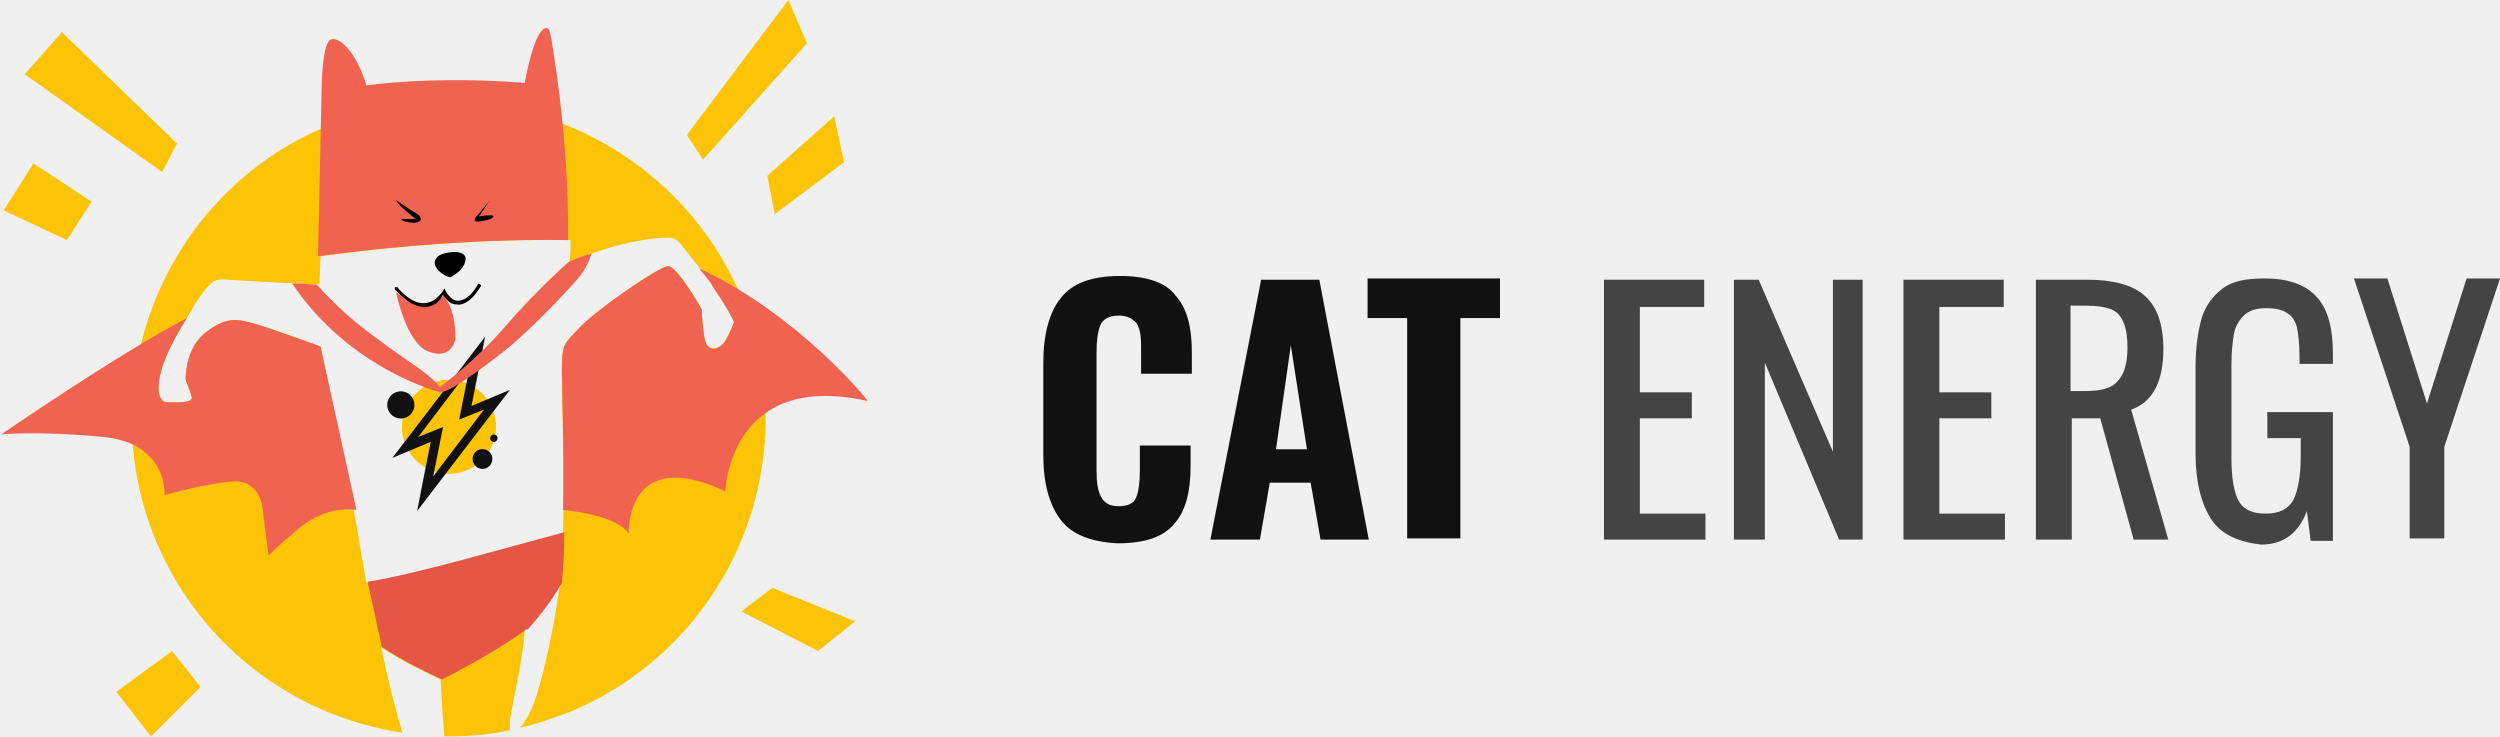
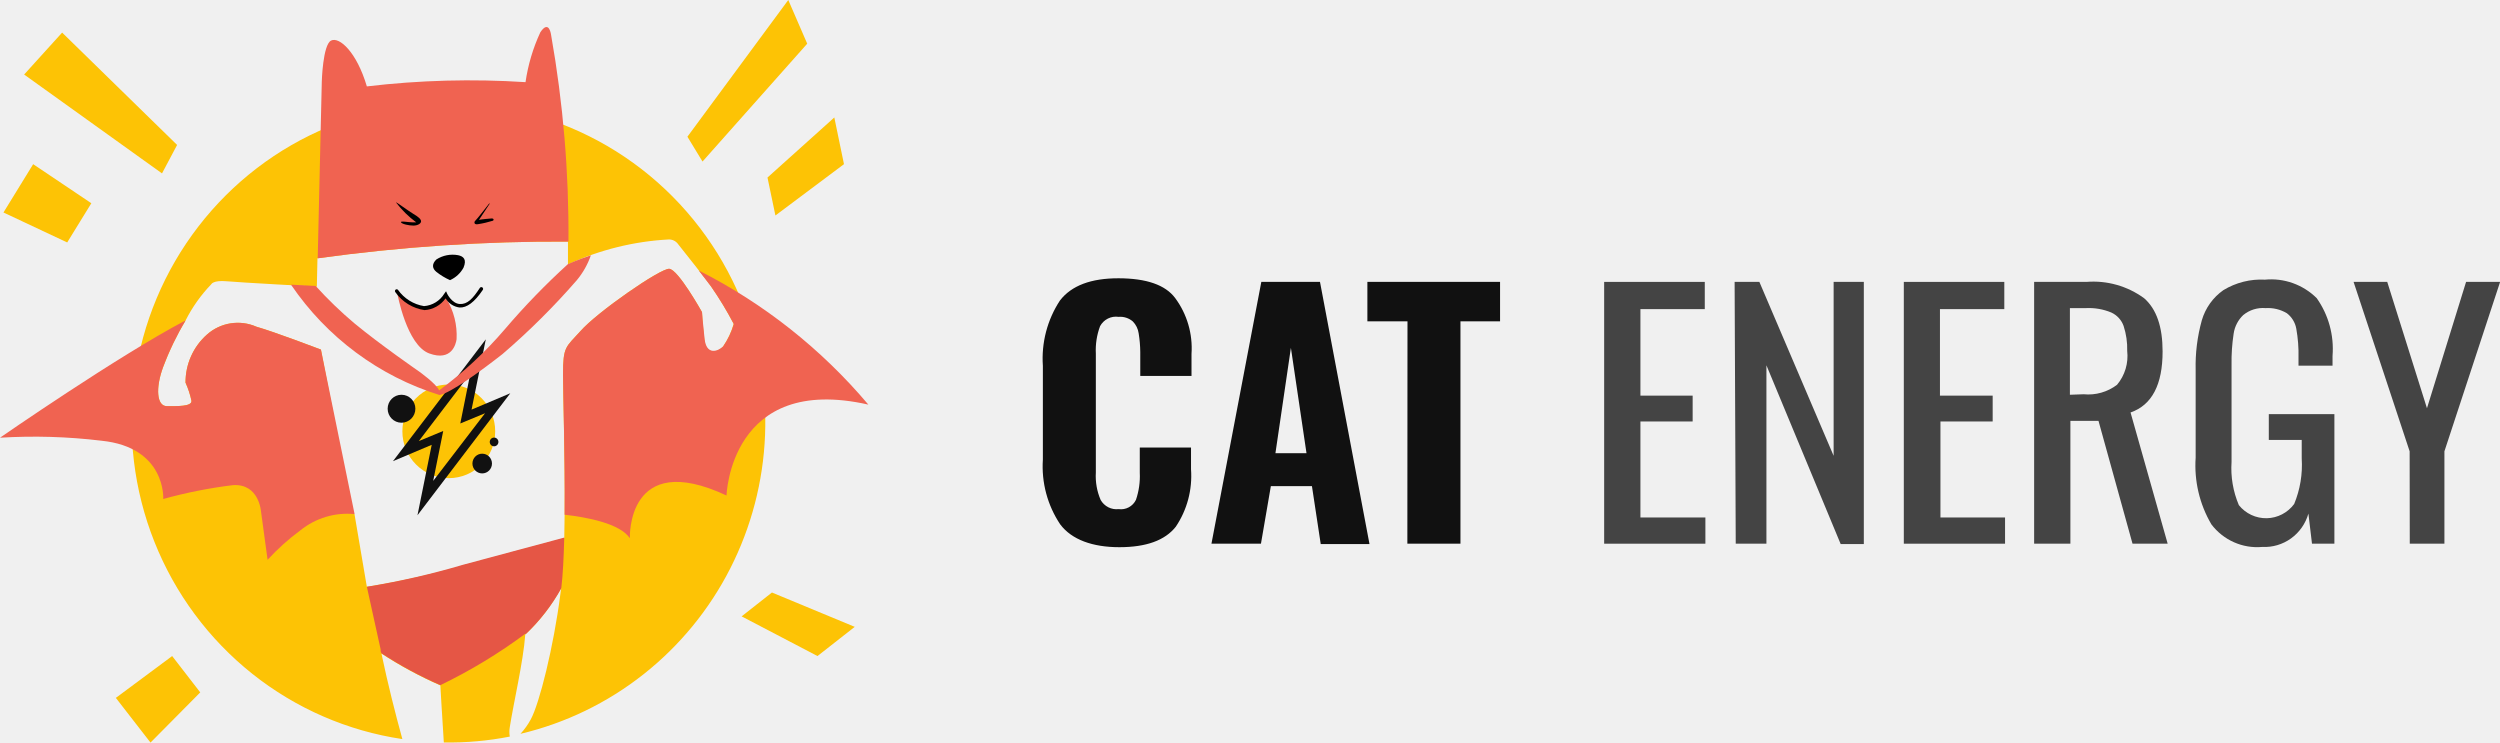
- <svg xmlns="http://www.w3.org/2000/svg" version="1.1" id="Layer_1" x="0px" y="0px" viewBox="0 0 202 59.5" style="enable-background:new 0 0 202 59.5;" xml:space="preserve">
-   <style type="text/css">
-     .st0 {
-       fill: #FDC305;
-     }
-     .st1 {
-       fill: #F06351;
-     }
-     .st2 {
-       fill: #E55645;
-     }
-     .st3 {
-       fill: #111111;
-     }
-     .st4 {
-       fill: #444444;
-     }
-   </style>
-   <path class="st0" d="M59.9,24c-5.5-13-20.5-19.2-33.5-13.8S7.2,30.7,12.6,43.7c3.6,8.6,11.3,14.2,19.9,15.5   c-0.6-2.1-1.2-4.4-1.7-6.9c1.5,1,3.1,1.8,4.8,2.6c0,0,0,0,0,0c0,0,0.1,2.2,0.3,4.6c1.8,0,3.6-0.1,5.3-0.5c0-0.2,0-0.4,0-0.8   c0.3-1.9,1.1-5.2,1.2-7.4c1.1-1.1,2.1-2.3,2.9-3.7c0,0,0,0,0,0c0,0.1,0,0.3-0.1,0.4c-0.6,4.3-1.7,8.8-2.4,10.1   c-0.2,0.4-0.5,0.9-0.8,1.2c1.4-0.3,2.7-0.8,4.1-1.3C59.2,52,65.3,37,59.9,24z M58.4,27.8c-0.4,0.4-1.3,0.7-1.5-0.6S56.7,25,56.7,25   s-1.9-3.4-2.7-3.5c-0.7,0-5.8,3.5-7.2,5c-1.2,1.3-1.4,1.2-1.4,3.5c0,1.7,0.2,8.2,0.1,13.1v0v0c0,0-2.2,0.6-8.1,2.2   c-6,1.6-7.8,1.8-7.8,1.8l-1-5.8c0,0,0,0,0,0c0,0,0,0,0,0c0,0,0,0,0,0c0,0,0,0,0,0c0,0,0,0,0,0c0,0,0,0,0,0L25.9,28   c0,0-3.8-1.4-5.2-1.8c-1.4-0.4-2.3-0.7-4,0.6c-1.8,1.3-1.7,3.9-1.7,3.9s0.4,1,0.5,1.4c0,0.5-1.2,0.4-2,0.4s-0.9-1.4-0.3-3.1   c0.6-1.7,1.9-3.7,1.9-3.7s1.2-2.3,2.1-2.9c0,0,0.1-0.3,1.3-0.2c1.1,0.1,7.3,0.4,7.3,0.4l0.1-2.3c6.7-0.9,13.5-1.4,20.2-1.3   c0,0.6,0,1.2-0.1,1.8c0,0,4.4-2,8.1-2c0,0,0.4,0,0.8,0.4c0.3,0.4,2.4,3,2.7,3.4c0.2,0.4,1.2,1.7,1.8,3C59.3,26,58.8,27.3,58.4,27.8z   " />
-   <path class="st1" d="M56.5,21.7c0.5,0.6,0.9,1.1,1,1.3c0.2,0.4,1.2,1.7,1.8,3c0,0-0.4,1.3-0.9,1.8s-1.3,0.7-1.5-0.6S56.7,25,56.7,25   s-1.9-3.4-2.7-3.5c-0.7,0-5.8,3.5-7.2,5c-1.2,1.3-1.4,1.2-1.4,3.5c0,1.5,0.2,6.6,0.1,11.2c1.8,0.2,4.5,0.7,5.3,1.9   c0,0-0.3-7.2,7.8-3.4c0,0,0.3-9.8,11.5-7.3C70.2,32.4,64.5,25.4,56.5,21.7z" />
-   <path class="st1" d="M45.9,19.4c0.1-8.5-1.4-16.5-1.4-16.5s-0.1-1.3-0.9-0.2c-0.7,1.1-1.2,4-1.2,4C35,6.1,29.6,6.9,29.6,6.9   c-0.8-2.7-2.2-4-2.9-3.7C26.1,3.5,26,6.5,26,6.5l-0.3,14.2C32.4,19.8,39.2,19.3,45.9,19.4z" />
-   <path class="st2" d="M45.4,47.1c0.1-1.1,0.2-2.5,0.2-4.1c0,0-2.2,0.6-8.1,2.2c-6,1.6-7.8,1.8-7.8,1.8l1.1,5c0,0.1,0,0.2,0.1,0.3   c1.5,1,3.1,1.8,4.8,2.6c4.4-2.2,6.9-4.1,6.9-4.1c0,0,0,0,0,0.1C43.6,49.8,44.6,48.5,45.4,47.1z" />
-   <path d="M32,16.2c0-0.1,1,0.7,1.4,0.9c0.4,0.2,0.6,0.4,0.6,0.6c0,0.2-0.3,0.3-0.6,0.3s-0.9-0.1-1-0.3c0,0,0.6,0,0.9,0h0.3   C33.7,17.8,32.3,16.7,32,16.2z" />
-   <path d="M39.5,16.3c0,0-1.1,1.3-1.1,1.3c0,0.1-0.2,0.3,0.2,0.3c0.4,0,1.1-0.2,1.2-0.3c0.1-0.1,0.1-0.2-0.1-0.2c-0.2,0-0.7,0-1,0.1   L39.5,16.3C39.6,16.3,39.6,16.2,39.5,16.3z" />
-   <path d="M36.4,22.4c0,0,0.8-0.4,1.1-1c0.3-0.7,0-0.9-0.4-1s-1.3,0-1.7,0.3c-0.4,0.4-0.3,0.7-0.1,1C35.5,22,36.1,22.4,36.4,22.4z" />
-   <path class="st1" d="M35.9,23.7c0,0-0.2,0.4-0.5,0.6c-0.2,0.2-0.6,0.4-1,0.4c-0.6,0-1.1-0.2-1.5-0.4c-0.2-0.1-0.4-0.3-0.5-0.4   c-0.2-0.2-0.4-0.3-0.4-0.3s0.8,4.1,2.6,4.8c1.8,0.7,2.2-0.8,2.2-1.1c0-0.3,0-2.1-0.8-3.2C36.1,23.6,36,23.8,35.9,23.7z" />
-   <g>
-     <path d="M34.3,24.8C34.3,24.8,34.3,24.8,34.3,24.8c-1.3,0-2.3-1.4-2.4-1.4c0-0.1,0-0.2,0-0.2c0.1,0,0.2,0,0.2,0c0,0,1,1.3,2.1,1.3     c0,0,0,0,0,0c0.6,0,1.1-0.3,1.6-1l0.1-0.2l0.1,0.2c0,0,0.4,0.8,1,0.8c0.5,0,1.1-0.4,1.6-1.3c0-0.1,0.1-0.1,0.2,0     c0.1,0,0.1,0.1,0,0.2c-0.6,1-1.3,1.5-1.9,1.4c-0.6,0-0.9-0.5-1.1-0.8C35.5,24.5,34.9,24.8,34.3,24.8z" />
+ <svg xmlns="http://www.w3.org/2000/svg" width="202" height="60" viewBox="0 0 202 60" fill="none">
+   <g clip-path="url(#clip0)">
+     <path d="M59.883 24.21C58.158 20.043 55.382 16.405 51.83 13.658C48.278 10.911 44.074 9.151 39.637 8.553C35.201 7.956 30.686 8.541 26.544 10.252C22.402 11.962 18.776 14.738 16.029 18.302C13.281 21.867 11.508 26.095 10.885 30.566C10.262 35.037 10.812 39.594 12.479 43.784C14.147 47.974 16.874 51.65 20.389 54.446C23.903 57.241 28.083 59.059 32.511 59.718C31.931 57.609 31.341 55.279 30.821 52.808C32.334 53.797 33.926 54.658 35.581 55.38C35.581 55.38 35.701 57.559 35.861 59.99C37.65 60.021 39.436 59.862 41.192 59.516C41.146 59.262 41.146 59.003 41.192 58.749C41.482 56.863 42.282 53.463 42.442 51.274C43.595 50.186 44.573 48.924 45.342 47.532L45.282 47.976C44.732 52.273 43.582 56.863 42.882 58.134C42.655 58.555 42.376 58.944 42.052 59.294C45.672 58.437 49.064 56.797 51.992 54.486C54.921 52.175 57.317 49.25 59.013 45.913C60.709 42.575 61.666 38.905 61.816 35.158C61.966 31.41 61.306 27.675 59.883 24.21ZM58.412 28.033C57.972 28.467 57.062 28.759 56.912 27.448C56.762 26.137 56.722 25.219 56.722 25.219C56.722 25.219 54.792 21.759 54.072 21.718C53.352 21.678 48.242 25.219 46.892 26.762C45.722 28.063 45.492 27.972 45.492 30.262C45.492 31.987 45.712 38.504 45.592 43.487L37.441 45.676C34.88 46.417 32.274 46.997 29.641 47.411L28.641 41.53H28.501L25.931 28.245C25.931 28.245 22.121 26.792 20.721 26.399C20.063 26.109 19.337 26.014 18.628 26.127C17.92 26.24 17.258 26.554 16.72 27.034C16.172 27.518 15.734 28.116 15.436 28.786C15.137 29.456 14.985 30.183 14.99 30.918C15.202 31.387 15.363 31.877 15.47 32.381C15.52 32.865 14.27 32.814 13.47 32.814C12.67 32.814 12.55 31.362 13.18 29.657C13.672 28.346 14.281 27.083 15 25.884C15.541 24.813 16.239 23.831 17.07 22.969C17.07 22.969 17.21 22.626 18.32 22.727C19.43 22.828 25.601 23.161 25.601 23.161L25.651 20.871C32.358 19.937 39.122 19.485 45.892 19.519C45.892 20.134 45.892 20.75 45.892 21.365C48.456 20.185 51.218 19.5 54.032 19.348C54.183 19.344 54.332 19.378 54.466 19.446C54.601 19.515 54.716 19.616 54.802 19.741C55.142 20.175 57.212 22.767 57.452 23.141C58.125 24.11 58.736 25.12 59.282 26.167C59.095 26.829 58.801 27.456 58.412 28.023V28.033Z" fill="#FDC305" />
+     <path d="M56.463 21.859C56.933 22.465 57.343 22.999 57.463 23.161C58.135 24.13 58.746 25.141 59.293 26.187C59.103 26.828 58.812 27.434 58.433 27.983C57.993 28.416 57.083 28.709 56.933 27.397C56.783 26.086 56.723 25.219 56.723 25.219C56.723 25.219 54.793 21.759 54.073 21.718C53.353 21.678 48.242 25.219 46.892 26.762C45.722 28.063 45.492 27.972 45.492 30.262C45.492 31.775 45.662 36.97 45.622 41.59C47.432 41.792 50.093 42.297 50.893 43.487C50.893 43.487 50.603 36.244 58.703 40.037C58.703 40.037 58.983 30.161 70.163 32.693C66.363 28.192 61.703 24.508 56.463 21.859Z" fill="#F06351" />
+     <path d="M45.932 19.519C45.973 13.93 45.504 8.348 44.532 2.845C44.532 2.845 44.382 1.533 43.662 2.603C43.068 3.881 42.664 5.24 42.462 6.638C38.187 6.361 33.896 6.476 29.642 6.981C28.821 4.206 27.421 2.946 26.751 3.278C26.081 3.611 26.001 6.587 26.001 6.587L25.671 20.871C32.385 19.936 39.155 19.484 45.932 19.519Z" fill="#F06351" />
+     <path d="M45.352 47.532C45.481 46.453 45.551 45.02 45.592 43.436L37.441 45.625C34.881 46.384 32.276 46.98 29.642 47.411L30.752 52.455C30.752 52.566 30.752 52.676 30.822 52.788C32.334 53.777 33.926 54.638 35.581 55.36C38 54.194 40.304 52.799 42.462 51.194V51.254C43.61 50.171 44.584 48.916 45.352 47.532Z" fill="#E55645" />
+     <path d="M32.002 16.362C31.952 16.261 33.002 17.048 33.412 17.29C33.822 17.532 34.022 17.713 34.022 17.885C34.022 18.056 33.762 18.228 33.402 18.228C33.042 18.228 32.482 18.107 32.402 17.966C32.322 17.825 33.002 17.966 33.342 17.966H33.632C33.016 17.511 32.467 16.971 32.002 16.362Z" fill="black" />
+     <path d="M39.502 16.473C39.502 16.473 38.502 17.764 38.412 17.825C38.322 17.885 38.242 18.168 38.602 18.117C39.015 18.055 39.423 17.96 39.822 17.835C39.932 17.774 39.892 17.633 39.702 17.653C39.512 17.673 39.022 17.703 38.702 17.764L39.552 16.483C39.552 16.483 39.582 16.362 39.502 16.473Z" fill="black" />
+     <path d="M36.362 22.636C36.825 22.43 37.208 22.076 37.452 21.627C37.732 20.962 37.452 20.709 37.012 20.619C36.406 20.507 35.782 20.63 35.262 20.962C34.872 21.335 34.922 21.698 35.262 21.97C35.599 22.238 35.969 22.461 36.362 22.636Z" fill="black" />
+     <path d="M36.002 23.907C35.887 24.136 35.731 24.341 35.542 24.512C35.257 24.744 34.907 24.878 34.542 24.896C33.991 24.95 33.441 24.792 33.002 24.452C32.8 24.333 32.621 24.179 32.472 23.998C32.371 23.888 32.249 23.802 32.112 23.746C32.112 23.746 32.862 27.892 34.682 28.558C36.502 29.223 36.842 27.791 36.892 27.407C36.953 26.259 36.667 25.12 36.072 24.139C36.072 23.837 36.052 24.038 36.002 23.907Z" fill="#F06351" />
+     <path d="M34.301 25.057C33.834 24.989 33.384 24.826 32.98 24.579C32.576 24.331 32.226 24.003 31.951 23.615C31.927 23.587 31.913 23.551 31.913 23.514C31.913 23.477 31.927 23.441 31.951 23.413C31.965 23.399 31.98 23.389 31.997 23.382C32.014 23.374 32.033 23.37 32.051 23.37C32.07 23.37 32.089 23.374 32.106 23.382C32.123 23.389 32.139 23.399 32.151 23.413C32.399 23.763 32.713 24.06 33.075 24.287C33.437 24.514 33.841 24.666 34.261 24.734C34.594 24.709 34.917 24.605 35.202 24.429C35.487 24.254 35.727 24.013 35.901 23.726L36.041 23.534L36.142 23.756C36.142 23.756 36.522 24.523 37.142 24.563C37.761 24.603 38.202 24.139 38.772 23.262C38.793 23.23 38.826 23.207 38.863 23.2C38.901 23.192 38.94 23.2 38.971 23.221C39.003 23.243 39.025 23.276 39.033 23.314C39.04 23.352 39.033 23.391 39.011 23.423C38.345 24.412 37.715 24.886 37.121 24.845C36.892 24.815 36.673 24.733 36.479 24.605C36.285 24.478 36.122 24.308 36.002 24.109C35.806 24.384 35.552 24.613 35.258 24.777C34.964 24.941 34.637 25.037 34.301 25.057Z" fill="black" />
+     <path d="M36.262 38.635C38.333 38.635 40.012 36.941 40.012 34.852C40.012 32.763 38.333 31.069 36.262 31.069C34.191 31.069 32.512 32.763 32.512 34.852C32.512 36.941 34.191 38.635 36.262 38.635Z" fill="#FDC305" />
+     <path d="M41.232 31.775L38.102 33.097L39.252 27.418L31.752 37.263L34.882 35.941L33.732 41.631L41.232 31.775ZM33.842 35.639L38.002 30.182L37.192 34.217L39.192 33.389L35.002 38.857L35.812 34.822L33.842 35.639Z" fill="#111111" />
+     <path d="M32.441 34.156C33.06 34.156 33.562 33.65 33.562 33.026C33.562 32.402 33.06 31.896 32.441 31.896C31.823 31.896 31.322 32.402 31.322 33.026C31.322 33.65 31.823 34.156 32.441 34.156Z" fill="#111111" />
+     <path d="M38.962 38.252C39.398 38.252 39.752 37.895 39.752 37.455C39.752 37.014 39.398 36.658 38.962 36.658C38.526 36.658 38.172 37.014 38.172 37.455C38.172 37.895 38.526 38.252 38.962 38.252Z" fill="#111111" />
+     <path d="M39.922 36.062C40.115 36.062 40.272 35.904 40.272 35.709C40.272 35.514 40.115 35.356 39.922 35.356C39.729 35.356 39.572 35.514 39.572 35.709C39.572 35.904 39.729 36.062 39.922 36.062Z" fill="#111111" />
+     <path d="M45.882 21.345C44.077 22.986 42.377 24.742 40.792 26.601C39.213 28.446 37.432 30.104 35.482 31.543C35.262 31.009 33.852 30.01 33.852 30.01C33.852 30.01 30.712 27.841 28.651 26.137C27.538 25.201 26.489 24.19 25.511 23.11L23.511 22.999C26.398 27.253 30.628 30.396 35.512 31.917C36.372 31.775 38.792 30.03 40.602 28.608C42.743 26.771 44.749 24.778 46.602 22.646C47.1 22.049 47.487 21.365 47.742 20.629C46.602 21.012 45.882 21.345 45.882 21.345Z" fill="#F06351" />
+     <path d="M65.223 3.531L56.763 13.053L55.543 11.046L63.693 0L65.223 3.531Z" fill="#FDC305" />
+     <path d="M62.653 17.411L68.193 13.265L67.413 9.492L62.013 14.344L62.653 17.411Z" fill="#FDC305" />
+     <path d="M59.923 49.802L66.053 53.009L69.063 50.649L62.373 47.875L59.923 49.802Z" fill="#FDC305" />
+     <path d="M1.95 6.022L5.02 2.633L14.31 11.711L13.09 14.011L1.95 6.022Z" fill="#FDC305" />
+     <path d="M7.38 16.422L2.68 13.265L0.28 17.169L5.43 19.59L7.38 16.422Z" fill="#FDC305" />
+     <path d="M13.91 53.009L9.36 56.389L12.16 60L16.18 55.945L13.91 53.009Z" fill="#FDC305" />
+     <path d="M25.931 28.245C25.931 28.245 22.121 26.792 20.721 26.399C20.064 26.109 19.338 26.014 18.629 26.127C17.92 26.24 17.258 26.554 16.721 27.034C16.173 27.518 15.735 28.116 15.436 28.786C15.137 29.456 14.986 30.183 14.991 30.918C15.202 31.387 15.363 31.877 15.471 32.381C15.521 32.865 14.271 32.814 13.471 32.814C12.671 32.814 12.551 31.362 13.181 29.657C13.672 28.346 14.281 27.083 15.001 25.884C9.55 28.749 0 35.367 0 35.367C2.732 35.2 5.473 35.281 8.19 35.609C13.441 36.143 13.191 40.319 13.191 40.319C15.037 39.806 16.919 39.432 18.821 39.2C20.941 39.059 21.091 41.338 21.091 41.338L21.621 45.232C22.426 44.354 23.313 43.556 24.271 42.851C25.506 41.855 27.078 41.384 28.651 41.54L25.931 28.245Z" fill="#F06351" />
+     <path d="M85.664 42.367C84.634 40.827 84.141 38.985 84.264 37.132V29.566C84.134 27.699 84.619 25.841 85.644 24.28C86.571 23.077 88.154 22.478 90.394 22.485C92.634 22.492 94.151 23.02 94.944 24.069C95.912 25.369 96.384 26.976 96.274 28.598V30.373H92.134V28.447C92.129 27.94 92.085 27.434 92.004 26.933C91.954 26.571 91.789 26.235 91.534 25.975C91.377 25.839 91.194 25.736 90.996 25.672C90.799 25.608 90.591 25.584 90.384 25.602C90.087 25.557 89.784 25.606 89.516 25.741C89.247 25.877 89.027 26.092 88.884 26.358C88.621 27.067 88.505 27.822 88.544 28.578V38.181C88.499 38.941 88.632 39.702 88.934 40.4C89.079 40.652 89.293 40.856 89.55 40.987C89.808 41.118 90.098 41.17 90.384 41.136C90.666 41.177 90.953 41.126 91.204 40.992C91.456 40.858 91.659 40.647 91.784 40.39C92.026 39.68 92.131 38.931 92.094 38.181V36.163H96.234V37.908C96.356 39.554 95.923 41.193 95.004 42.559C94.124 43.669 92.604 44.213 90.444 44.213C88.284 44.213 86.594 43.608 85.664 42.367Z" fill="#111111" />
+     <path d="M101.915 22.777H106.655L110.655 43.961H106.715L106.005 39.28H102.685L101.885 43.931H97.885L101.915 22.777ZM105.565 36.617L104.305 28.104L103.055 36.617H105.565Z" fill="#111111" />
+     <path d="M113.725 25.965H110.485V22.777H121.205V25.965H118.005V43.931H113.715L113.725 25.965Z" fill="#111111" />
+     <path d="M129.616 22.777H137.746V24.977H132.546V31.967H136.766V34.055H132.546V41.812H137.796V43.931H129.616V22.777Z" fill="#444444" />
+     <path d="M140.157 22.777H142.157L148.157 36.829V22.777H150.597V43.961H148.727L142.727 29.516V43.931H140.247L140.157 22.777Z" fill="#444444" />
+     <path d="M153.828 22.777H161.948V24.977H156.748V31.967H161.008V34.055H156.788V41.812H162.008V43.931H153.828V22.777Z" fill="#444444" />
+     <path d="M164.358 22.777H168.578C170.241 22.642 171.897 23.111 173.248 24.099C174.248 24.977 174.738 26.409 174.738 28.396C174.738 31.086 173.875 32.73 172.148 33.329L175.148 43.931H172.308L169.558 34.005H167.288V43.931H164.358V22.777ZM168.358 31.856C169.322 31.95 170.285 31.677 171.058 31.089C171.372 30.714 171.607 30.278 171.748 29.808C171.889 29.338 171.933 28.844 171.878 28.356C171.898 27.671 171.8 26.989 171.588 26.338C171.502 26.098 171.369 25.878 171.198 25.691C171.026 25.504 170.819 25.354 170.588 25.249C169.939 24.98 169.239 24.86 168.538 24.896H167.248V31.896L168.358 31.856Z" fill="#444444" />
+     <path d="M178.679 42.367C177.723 40.74 177.28 38.858 177.409 36.97V29.909C177.374 28.547 177.543 27.186 177.909 25.874C178.198 24.888 178.811 24.03 179.649 23.443C180.66 22.829 181.83 22.534 183.009 22.596C183.771 22.523 184.54 22.618 185.262 22.876C185.984 23.134 186.642 23.548 187.189 24.089C188.148 25.445 188.602 27.099 188.469 28.759V29.546H185.719V28.89C185.738 28.106 185.677 27.322 185.539 26.55C185.448 26.055 185.177 25.613 184.779 25.309C184.26 25 183.66 24.856 183.059 24.896C182.406 24.839 181.756 25.042 181.249 25.461C180.834 25.858 180.563 26.383 180.479 26.954C180.352 27.785 180.295 28.625 180.309 29.465V37.324C180.229 38.518 180.432 39.714 180.899 40.814C181.17 41.152 181.515 41.423 181.906 41.607C182.297 41.79 182.725 41.881 183.156 41.872C183.587 41.864 184.011 41.755 184.394 41.556C184.778 41.357 185.111 41.072 185.369 40.723C185.851 39.559 186.059 38.299 185.979 37.041V35.548H183.319V33.46H188.619V43.931H186.809L186.519 41.5C186.29 42.307 185.796 43.013 185.119 43.502C184.442 43.991 183.621 44.235 182.789 44.193C182.007 44.263 181.22 44.132 180.501 43.812C179.783 43.493 179.156 42.996 178.679 42.367Z" fill="#444444" />
+     <path d="M194.699 36.466L190.169 22.777H192.889L196.099 32.986L199.259 22.777H202.009L197.509 36.466V43.931H194.709L194.699 36.466Z" fill="#444444" />
  </g>
-   <ellipse transform="matrix(0.9227 -0.3855 0.3855 0.9227 -10.5155 16.6462)" class="st0" cx="36.3" cy="34.5" rx="3.8" ry="3.8" />
-   <path class="st3" d="M41.2,31.5l-3.1,1.3l1.1-5.6l-7.5,9.8l3.1-1.3l-1.1,5.6L41.2,31.5z M33.8,35.3l4.1-5.4l-0.8,4l2-0.8L35,38.5   l0.8-4L33.8,35.3z" />
-   <ellipse transform="matrix(0.9227 -0.3855 0.3855 0.9227 -10.1149 15.0347)" class="st3" cx="32.4" cy="32.7" rx="1.1" ry="1.1" />
-   <ellipse transform="matrix(0.9227 -0.3855 0.3855 0.9227 -11.304 17.8881)" class="st3" cx="39" cy="37.1" rx="0.8" ry="0.8" />
-   <ellipse transform="matrix(0.9227 -0.3855 0.3855 0.9227 -10.5603 18.1253)" class="st3" cx="39.9" cy="35.4" rx="0.3" ry="0.3" />
-   <path class="st1" d="M45.9,21.2c0,0-2.6,2.3-5.1,5.2s-5.3,4.9-5.3,4.9c-0.2-0.5-1.6-1.5-1.6-1.5s-3.1-2.1-5.2-3.8   c-1.2-1-2.4-2.2-3.1-3c-0.3,0-1.1-0.1-2-0.1c4.7,7,12,8.8,12,8.8c0.9-0.1,3.3-1.9,5.1-3.3c1.8-1.4,4.8-4.5,6-5.9   c0.6-0.7,0.9-1.4,1.1-2C46.6,20.8,45.9,21.2,45.9,21.2z" />
-   <polygon class="st0" points="65.2,3.5 56.8,12.9 55.5,10.9 63.7,0 " />
-   <polygon class="st0" points="62.6,17.3 68.2,13.1 67.4,9.4 62,14.2 " />
-   <polygon class="st0" points="59.9,49.4 66.1,52.6 69.1,50.2 62.4,47.5 " />
-   <polygon class="st0" points="2,6 5,2.6 14.3,11.6 13.1,13.9 " />
-   <polygon class="st0" points="7.4,16.3 2.7,13.2 0.3,17 5.4,19.4 " />
-   <polygon class="st0" points="13.9,52.6 9.4,55.9 12.2,59.5 16.2,55.5 " />
-   <path class="st1" d="M25.9,28c0,0-3.8-1.4-5.2-1.8c-1.4-0.4-2.3-0.7-4,0.6c-1.8,1.3-1.7,3.9-1.7,3.9s0.4,1,0.5,1.4   c0,0.5-1.2,0.4-2,0.4s-0.9-1.4-0.3-3.1c0.6-1.7,1.9-3.7,1.9-3.7c-5.4,2.8-15,9.4-15,9.4s2.9-0.3,8.2,0.2c5.3,0.5,5,4.7,5,4.7   s3.5-1,5.6-1.1c2.1-0.1,2.3,2.1,2.3,2.1l0.5,3.9c0,0,0.5-0.6,2.7-2.4c1.9-1.5,3.9-1.4,4.4-1.3c0,0,0,0,0,0L25.9,28z" />
-   <g>
-     <path class="st3" d="M85.7,42c-0.9-1.2-1.4-2.9-1.4-5.2v-7.5c0-2.3,0.5-4.1,1.4-5.2c0.9-1.2,2.5-1.8,4.8-1.8c2.1,0,3.7,0.5,4.5,1.6     c0.9,1,1.3,2.5,1.3,4.5v1.8h-4.1v-1.9c0-0.6,0-1.1-0.1-1.5c-0.1-0.4-0.2-0.7-0.5-0.9c-0.2-0.2-0.6-0.4-1.2-0.4     c-0.8,0-1.3,0.3-1.5,0.8c-0.2,0.5-0.3,1.2-0.3,2.2v9.5c0,1,0.1,1.7,0.4,2.2c0.3,0.5,0.7,0.7,1.4,0.7c0.7,0,1.2-0.2,1.4-0.7     c0.2-0.5,0.3-1.2,0.3-2.2v-2h4.1v1.7c0,2-0.4,3.6-1.3,4.6c-0.9,1.1-2.4,1.6-4.6,1.6C88.2,43.8,86.6,43.2,85.7,42z" />
-     <path class="st3" d="M101.9,22.6h4.7l4,21h-3.9l-0.8-4.6h-3.3l-0.8,4.6h-4L101.9,22.6z M105.6,36.3l-1.3-8.4l-1.2,8.4H105.6z" />
-     <path class="st3" d="M113.7,25.7h-3.2v-3.2h10.7v3.2H118v17.8h-4.3V25.7z" />
-     <path class="st4" d="M129.6,22.6h8.1v2.2h-5.2v6.9h4.2v2.1h-4.2v7.7h5.3v2.1h-8.2V22.6z" />
-     <path class="st4" d="M140.1,22.6h2l6,13.9V22.6h2.4v21h-1.9l-6-14.3v14.3h-2.5V22.6z" />
-     <path class="st4" d="M153.8,22.6h8.1v2.2h-5.2v6.9h4.2v2.1h-4.2v7.7h5.3v2.1h-8.2V22.6z" />
-     <path class="st4" d="M164.4,22.6h4.2c2.1,0,3.7,0.4,4.7,1.3c1,0.9,1.5,2.3,1.5,4.3c0,2.7-0.9,4.3-2.6,4.9l3,10.5h-2.8l-2.7-9.8     h-2.3v9.8h-2.9V22.6z M168.4,31.6c1.3,0,2.2-0.2,2.7-0.8c0.5-0.5,0.8-1.4,0.8-2.7c0-0.9-0.1-1.5-0.3-2c-0.2-0.5-0.5-0.9-1-1.1     c-0.5-0.2-1.2-0.3-2-0.3h-1.3v6.9H168.4z" />
-     <path class="st4" d="M178.7,42c-0.8-1.2-1.3-3-1.3-5.3v-7c0-1.6,0.2-3,0.5-4c0.3-1,0.9-1.8,1.7-2.4c0.8-0.6,1.9-0.8,3.4-0.8     c1.9,0,3.3,0.5,4.2,1.5c0.9,1,1.3,2.5,1.3,4.6v0.8h-2.7v-0.6c0-1-0.1-1.8-0.2-2.3c-0.1-0.5-0.4-1-0.8-1.2c-0.4-0.3-1-0.4-1.7-0.4     c-0.8,0-1.4,0.2-1.8,0.6c-0.4,0.4-0.7,0.9-0.8,1.5c-0.1,0.6-0.2,1.4-0.2,2.5V37c0,1.6,0.2,2.8,0.6,3.5c0.4,0.7,1.1,1,2.2,1     c1.1,0,1.8-0.4,2.2-1.1c0.4-0.8,0.6-2,0.6-3.6v-1.4h-2.7v-2.1h5.3v10.4h-1.8l-0.3-2.4c-0.7,1.8-1.9,2.7-3.7,2.7     C180.9,43.8,179.5,43.2,178.7,42z" />
-     <path class="st4" d="M194.7,36.1l-4.5-13.6h2.7l3.2,10.1l3.2-10.1h2.7l-4.5,13.6v7.4h-2.8V36.1z" />
-   </g>
+   <defs>
+     <clipPath id="clip0">
+       <rect width="202" height="60" fill="white" />
+     </clipPath>
+   </defs>
</svg>
